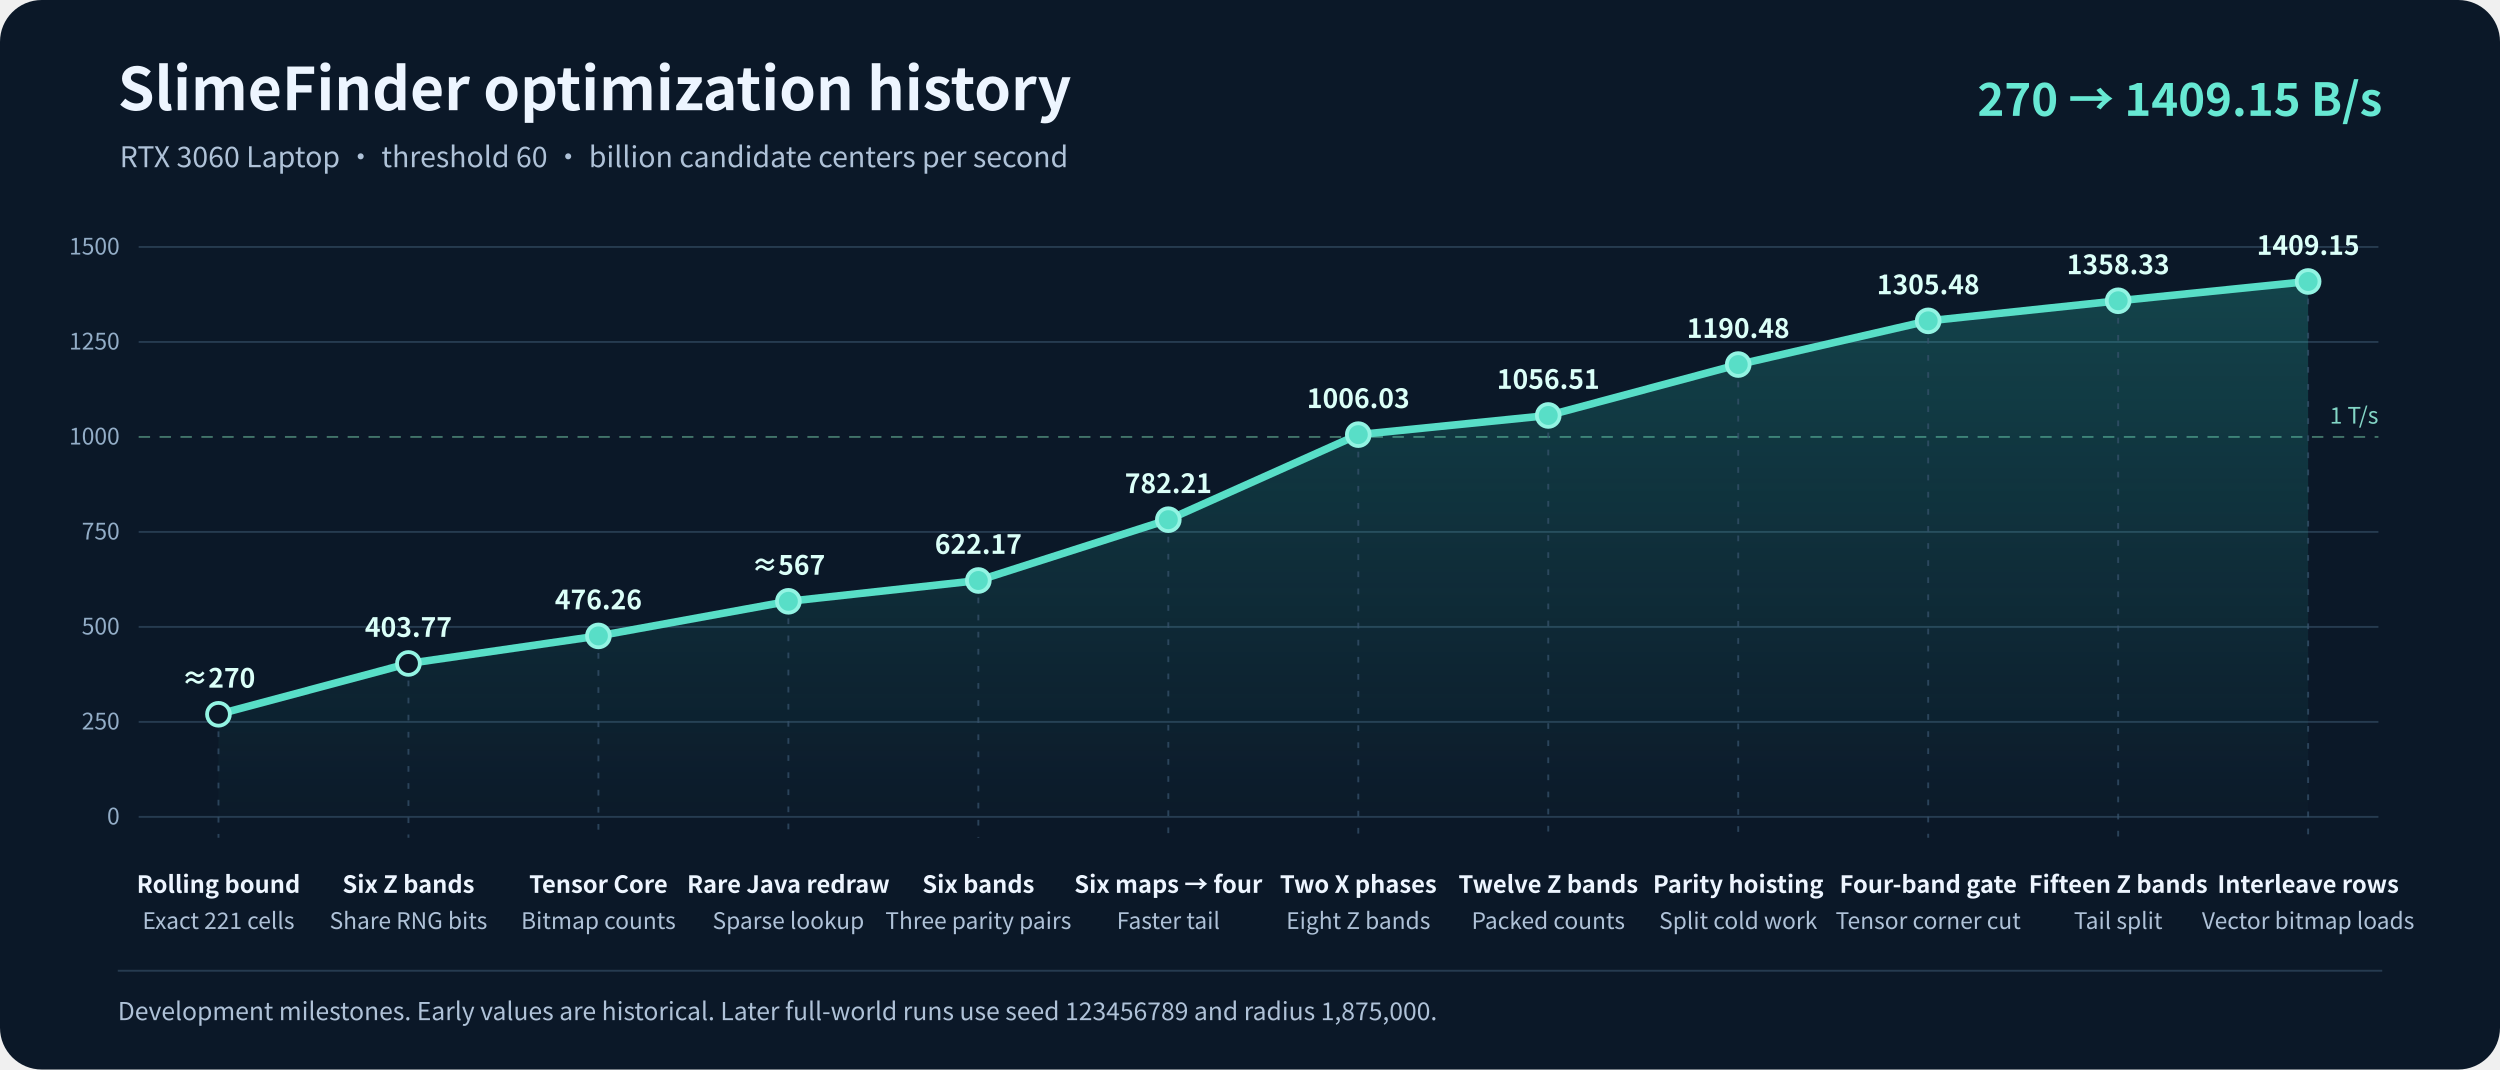
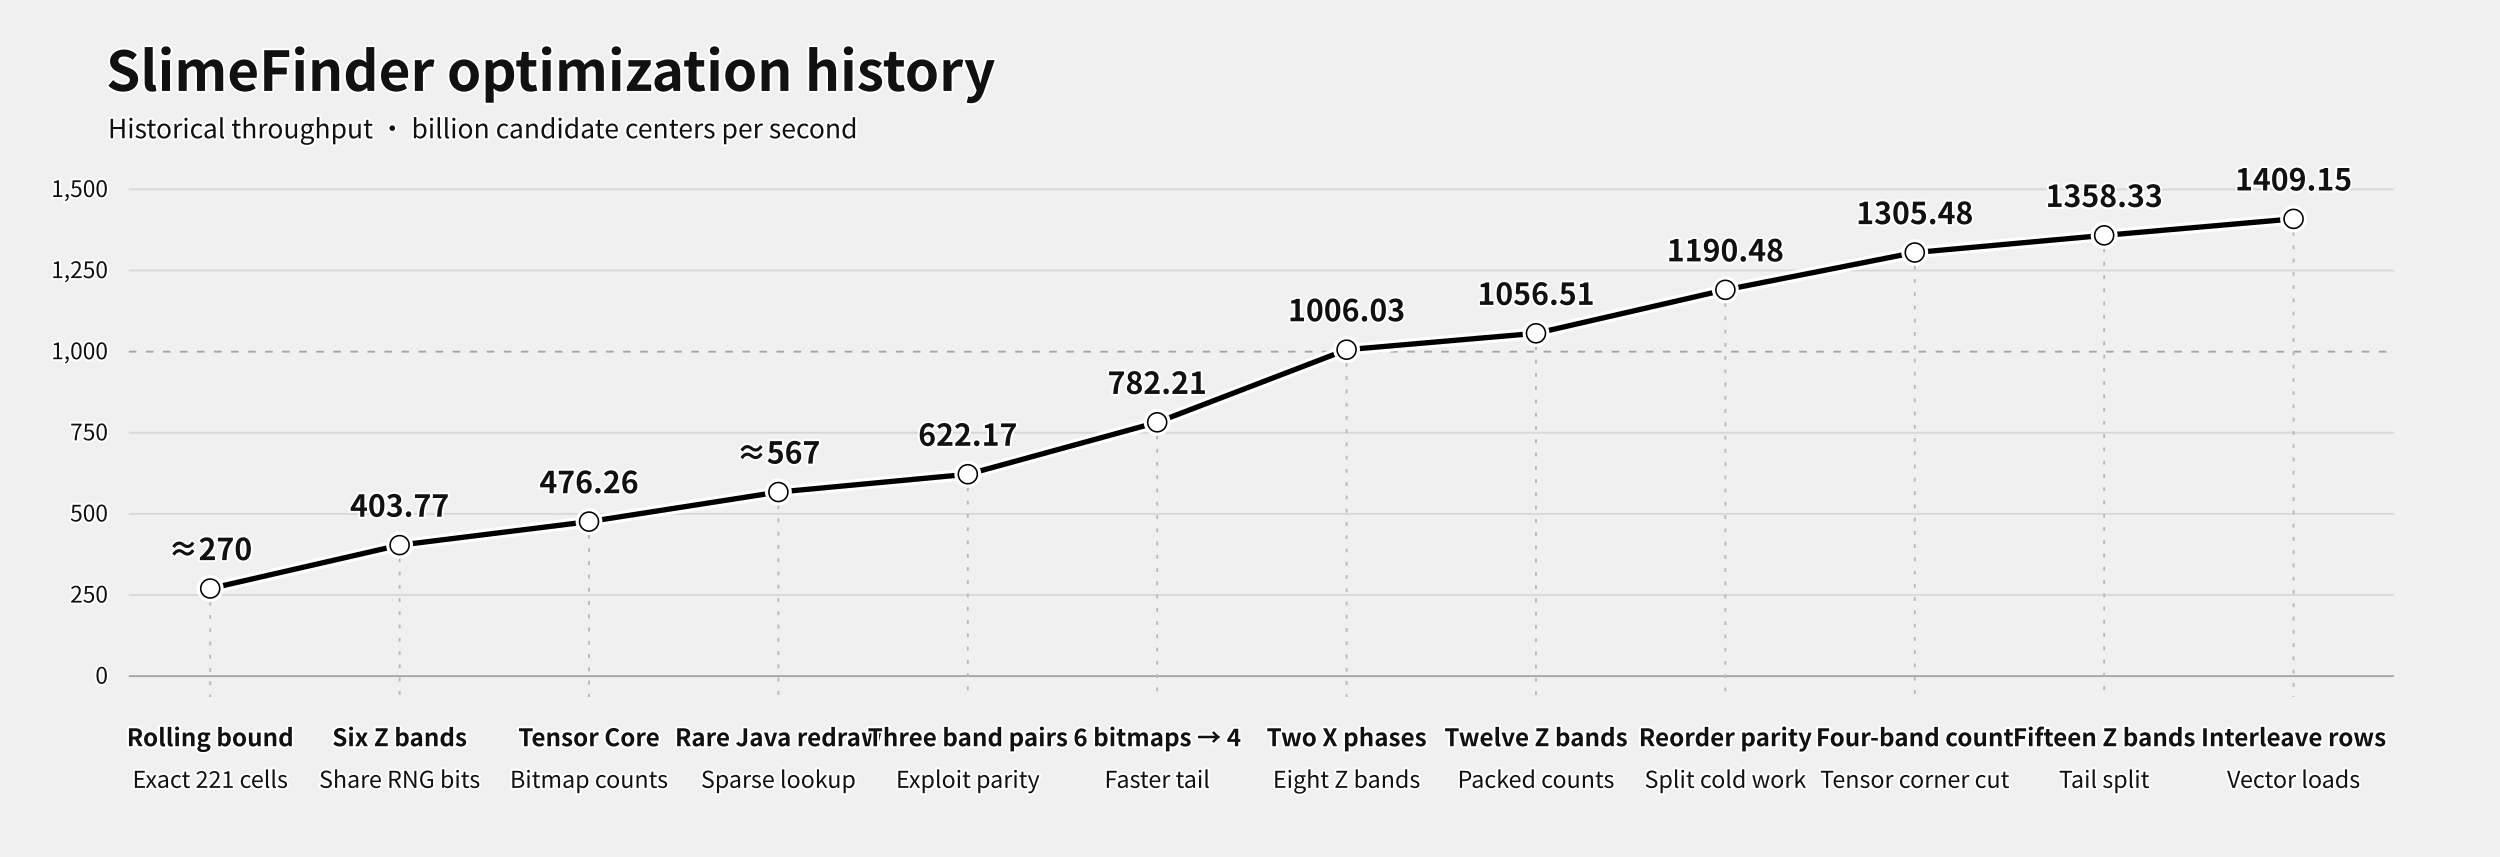
- <svg xmlns="http://www.w3.org/2000/svg" width="1316" height="563" viewBox="0 0 1316 563" role="img" aria-labelledby="title desc">
-   <defs>
-     <linearGradient id="area" x1="0" y1="0" x2="0" y2="1" gradientUnits="objectBoundingBox">
-       <stop offset="0%" stop-color="#2dd4bf" stop-opacity=".23" />
-       <stop offset="100%" stop-color="#2dd4bf" stop-opacity=".01" />
-     </linearGradient>
-   </defs>
-   <rect width="1316" height="563" rx="22" fill="#0b1828" />
-   <g font-family="Noto Sans CJK SC, Microsoft YaHei, Segoe UI, system-ui, sans-serif">
-     <text x="62" y="58" font-size="31" font-weight="700" fill="#edf5ff">SlimeFinder optimization history</text>
-     <text x="63" y="88" font-size="15" fill="#afc2d8">RTX 3060 Laptop · threshold 60 · billion candidate centers per second</text>
-     <text x="1254" y="61" text-anchor="end" font-size="24" font-weight="700" fill="#67e8d3">270 → 1409.15 B/s</text>
-     <path d="M73 430.0H1252" stroke="#263b50" />
-     <text x="63" y="434.0" text-anchor="end" font-size="12" fill="#93adc7">0</text>
-     <path d="M73 380.0H1252" stroke="#263b50" />
-     <text x="63" y="384.0" text-anchor="end" font-size="12" fill="#93adc7">250</text>
-     <path d="M73 330.0H1252" stroke="#263b50" />
-     <text x="63" y="334.0" text-anchor="end" font-size="12" fill="#93adc7">500</text>
-     <path d="M73 280.0H1252" stroke="#263b50" />
-     <text x="63" y="284.0" text-anchor="end" font-size="12" fill="#93adc7">750</text>
-     <path d="M73 230.0H1252" stroke="#427469" stroke-dasharray="6 5" />
-     <text x="63" y="234.0" text-anchor="end" font-size="12" fill="#93adc7">1000</text>
-     <path d="M73 180.0H1252" stroke="#263b50" />
-     <text x="63" y="184.0" text-anchor="end" font-size="12" fill="#93adc7">1250</text>
-     <path d="M73 130.0H1252" stroke="#263b50" />
-     <text x="63" y="134.0" text-anchor="end" font-size="12" fill="#93adc7">1500</text>
-     <text x="1252" y="223" text-anchor="end" font-size="12" fill="#83d6c6">1 T/s</text>
-     <polygon points="115,430 115,376.00 215,349.25 315,334.75 415,316.53 515,305.57 615,273.56 715,228.79 815,218.70 915,191.90 1015,168.90 1115,158.33 1215,148.17 1215,430" fill="url(#area)" />
-     <polyline points="115,376.00 215,349.25 315,334.75 415,316.53 515,305.57 615,273.56 715,228.79 815,218.70 915,191.90 1015,168.90 1115,158.33 1215,148.17" fill="none" stroke="#58dec7" stroke-width="4" stroke-linejoin="round" stroke-linecap="round" />
-     <path d="M115 385.00V441" stroke="#36516b" stroke-dasharray="3 6" opacity=".75" />
-     <circle cx="115" cy="376.00" r="6" fill="#0b1828" stroke="#93f4e3" stroke-width="2" />
-     <text x="115" y="362.00" fill="#dbfff8" font-size="14" font-weight="700" text-anchor="middle">≈270</text>
-     <text x="115" y="470" text-anchor="middle" fill="#edf5ff" font-size="12.5" font-weight="600">Rolling bound</text>
-     <text x="115" y="489" text-anchor="middle" fill="#afc2d8" font-size="12">Exact 221 cells</text>
-     <path d="M215 358.25V441" stroke="#36516b" stroke-dasharray="3 6" opacity=".75" />
-     <circle cx="215" cy="349.25" r="6" fill="#0b1828" stroke="#93f4e3" stroke-width="2" />
-     <text x="215" y="335.25" fill="#dbfff8" font-size="14" font-weight="700" text-anchor="middle">403.77</text>
-     <text x="215" y="470" text-anchor="middle" fill="#edf5ff" font-size="12.5" font-weight="600">Six Z bands</text>
-     <text x="215" y="489" text-anchor="middle" fill="#afc2d8" font-size="12">Share RNG bits</text>
-     <path d="M315 343.75V441" stroke="#36516b" stroke-dasharray="3 6" opacity=".75" />
-     <circle cx="315" cy="334.75" r="6" fill="#58dec7" stroke="#93f4e3" stroke-width="2" />
-     <text x="315" y="320.75" fill="#dbfff8" font-size="14" font-weight="700" text-anchor="middle">476.26</text>
-     <text x="315" y="470" text-anchor="middle" fill="#edf5ff" font-size="12.5" font-weight="600">Tensor Core</text>
-     <text x="315" y="489" text-anchor="middle" fill="#afc2d8" font-size="12">Bitmap counts</text>
-     <path d="M415 325.53V441" stroke="#36516b" stroke-dasharray="3 6" opacity=".75" />
-     <circle cx="415" cy="316.53" r="6" fill="#58dec7" stroke="#93f4e3" stroke-width="2" />
-     <text x="415" y="302.53" fill="#dbfff8" font-size="14" font-weight="700" text-anchor="middle">≈567</text>
-     <text x="415" y="470" text-anchor="middle" fill="#edf5ff" font-size="12.5" font-weight="600">Rare Java redraw</text>
-     <text x="415" y="489" text-anchor="middle" fill="#afc2d8" font-size="12">Sparse lookup</text>
-     <path d="M515 314.57V441" stroke="#36516b" stroke-dasharray="3 6" opacity=".75" />
-     <circle cx="515" cy="305.57" r="6" fill="#58dec7" stroke="#93f4e3" stroke-width="2" />
-     <text x="515" y="291.57" fill="#dbfff8" font-size="14" font-weight="700" text-anchor="middle">622.17</text>
-     <text x="515" y="470" text-anchor="middle" fill="#edf5ff" font-size="12.5" font-weight="600">Six bands</text>
-     <text x="515" y="489" text-anchor="middle" fill="#afc2d8" font-size="12">Three parity pairs</text>
-     <path d="M615 282.56V441" stroke="#36516b" stroke-dasharray="3 6" opacity=".75" />
-     <circle cx="615" cy="273.56" r="6" fill="#58dec7" stroke="#93f4e3" stroke-width="2" />
-     <text x="615" y="259.56" fill="#dbfff8" font-size="14" font-weight="700" text-anchor="middle">782.21</text>
-     <text x="615" y="470" text-anchor="middle" fill="#edf5ff" font-size="12.5" font-weight="600">Six maps → four</text>
-     <text x="615" y="489" text-anchor="middle" fill="#afc2d8" font-size="12">Faster tail</text>
-     <path d="M715 237.79V441" stroke="#36516b" stroke-dasharray="3 6" opacity=".75" />
-     <circle cx="715" cy="228.79" r="6" fill="#58dec7" stroke="#93f4e3" stroke-width="2" />
-     <text x="715" y="214.79" fill="#dbfff8" font-size="14" font-weight="700" text-anchor="middle">1006.03</text>
-     <text x="715" y="470" text-anchor="middle" fill="#edf5ff" font-size="12.5" font-weight="600">Two X phases</text>
-     <text x="715" y="489" text-anchor="middle" fill="#afc2d8" font-size="12">Eight Z bands</text>
-     <path d="M815 227.70V441" stroke="#36516b" stroke-dasharray="3 6" opacity=".75" />
-     <circle cx="815" cy="218.70" r="6" fill="#58dec7" stroke="#93f4e3" stroke-width="2" />
-     <text x="815" y="204.70" fill="#dbfff8" font-size="14" font-weight="700" text-anchor="middle">1056.51</text>
-     <text x="815" y="470" text-anchor="middle" fill="#edf5ff" font-size="12.5" font-weight="600">Twelve Z bands</text>
-     <text x="815" y="489" text-anchor="middle" fill="#afc2d8" font-size="12">Packed counts</text>
-     <path d="M915 200.90V441" stroke="#36516b" stroke-dasharray="3 6" opacity=".75" />
-     <circle cx="915" cy="191.90" r="6" fill="#58dec7" stroke="#93f4e3" stroke-width="2" />
-     <text x="915" y="177.90" fill="#dbfff8" font-size="14" font-weight="700" text-anchor="middle">1190.48</text>
-     <text x="915" y="470" text-anchor="middle" fill="#edf5ff" font-size="12.5" font-weight="600">Parity hoisting</text>
-     <text x="915" y="489" text-anchor="middle" fill="#afc2d8" font-size="12">Split cold work</text>
-     <path d="M1015 177.90V441" stroke="#36516b" stroke-dasharray="3 6" opacity=".75" />
-     <circle cx="1015" cy="168.90" r="6" fill="#58dec7" stroke="#93f4e3" stroke-width="2" />
-     <text x="1015" y="154.90" fill="#dbfff8" font-size="14" font-weight="700" text-anchor="middle">1305.48</text>
-     <text x="1015" y="470" text-anchor="middle" fill="#edf5ff" font-size="12.5" font-weight="600">Four-band gate</text>
-     <text x="1015" y="489" text-anchor="middle" fill="#afc2d8" font-size="12">Tensor corner cut</text>
-     <path d="M1115 167.33V441" stroke="#36516b" stroke-dasharray="3 6" opacity=".75" />
-     <circle cx="1115" cy="158.33" r="6" fill="#58dec7" stroke="#93f4e3" stroke-width="2" />
-     <text x="1115" y="144.33" fill="#dbfff8" font-size="14" font-weight="700" text-anchor="middle">1358.33</text>
-     <text x="1115" y="470" text-anchor="middle" fill="#edf5ff" font-size="12.5" font-weight="600">Fifteen Z bands</text>
-     <text x="1115" y="489" text-anchor="middle" fill="#afc2d8" font-size="12">Tail split</text>
-     <path d="M1215 157.17V441" stroke="#36516b" stroke-dasharray="3 6" opacity=".75" />
-     <circle cx="1215" cy="148.17" r="6" fill="#58dec7" stroke="#93f4e3" stroke-width="2" />
-     <text x="1215" y="134.17" fill="#dbfff8" font-size="14" font-weight="700" text-anchor="middle">1409.15</text>
-     <text x="1215" y="470" text-anchor="middle" fill="#edf5ff" font-size="12.5" font-weight="600">Interleave rows</text>
-     <text x="1215" y="489" text-anchor="middle" fill="#afc2d8" font-size="12">Vector bitmap loads</text>
-     <path d="M62 511H1254" stroke="#263b50" />
-     <text x="62" y="537" font-size="13" fill="#afc2d8">Development milestones. Early values are historical. Later full-world runs use seed 123456789 and radius 1,875,000.</text>
+ <svg xmlns="http://www.w3.org/2000/svg" width="1320" height="452" viewBox="0 0 1320 452" role="img" aria-labelledby="title desc">
+   <g font-family="Noto Sans CJK SC, Microsoft YaHei, Segoe UI, sans-serif" fill="#111" stroke="#fff" stroke-width="2.1" paint-order="stroke fill" stroke-linejoin="round">
+     <text x="56" y="48" font-size="29" font-weight="700">SlimeFinder optimization history</text>
+     <text x="57" y="73" font-size="14">Historical throughput · billion candidate centers per second</text>
+     <path d="M68 357.00H1264" stroke="#a5a5a5" stroke-width="1" />
+     <text x="57" y="361.00" text-anchor="end" font-size="12">0</text>
+     <path d="M68 314.17H1264" stroke="#d8d8d8" stroke-width="1" />
+     <text x="57" y="318.17" text-anchor="end" font-size="12">250</text>
+     <path d="M68 271.33H1264" stroke="#d8d8d8" stroke-width="1" />
+     <text x="57" y="275.33" text-anchor="end" font-size="12">500</text>
+     <path d="M68 228.50H1264" stroke="#d8d8d8" stroke-width="1" />
+     <text x="57" y="232.50" text-anchor="end" font-size="12">750</text>
+     <path d="M68 185.67H1264" stroke="#a5a5a5" stroke-width="1" stroke-dasharray="4 5" />
+     <text x="57" y="189.67" text-anchor="end" font-size="12">1,000</text>
+     <path d="M68 142.83H1264" stroke="#d8d8d8" stroke-width="1" />
+     <text x="57" y="146.83" text-anchor="end" font-size="12">1,250</text>
+     <path d="M68 100.00H1264" stroke="#d8d8d8" stroke-width="1" />
+     <text x="57" y="104.00" text-anchor="end" font-size="12">1,500</text>
+     <path d="M111 317.74V368" stroke="#b8b8b8" stroke-width="1" stroke-dasharray="2 5" />
+     <path d="M211 294.82V368" stroke="#b8b8b8" stroke-width="1" stroke-dasharray="2 5" />
+     <path d="M311 282.40V368" stroke="#b8b8b8" stroke-width="1" stroke-dasharray="2 5" />
+     <path d="M411 266.79V368" stroke="#b8b8b8" stroke-width="1" stroke-dasharray="2 5" />
+     <path d="M511 257.40V368" stroke="#b8b8b8" stroke-width="1" stroke-dasharray="2 5" />
+     <path d="M611 229.98V368" stroke="#b8b8b8" stroke-width="1" stroke-dasharray="2 5" />
+     <path d="M711 191.63V368" stroke="#b8b8b8" stroke-width="1" stroke-dasharray="2 5" />
+     <path d="M811 182.98V368" stroke="#b8b8b8" stroke-width="1" stroke-dasharray="2 5" />
+     <path d="M911 160.03V368" stroke="#b8b8b8" stroke-width="1" stroke-dasharray="2 5" />
+     <path d="M1011 140.33V368" stroke="#b8b8b8" stroke-width="1" stroke-dasharray="2 5" />
+     <path d="M1111 131.27V368" stroke="#b8b8b8" stroke-width="1" stroke-dasharray="2 5" />
+     <path d="M1211 122.57V368" stroke="#b8b8b8" stroke-width="1" stroke-dasharray="2 5" />
+     <polyline points="111,310.74 211,287.82 311,275.40 411,259.79 511,250.40 611,222.98 711,184.63 811,175.98 911,153.03 1011,133.33 1111,124.27 1211,115.57" fill="none" stroke="#fff" stroke-width="6" stroke-linejoin="round" stroke-linecap="round" />
+     <polyline points="111,310.74 211,287.82 311,275.40 411,259.79 511,250.40 611,222.98 711,184.63 811,175.98 911,153.03 1011,133.33 1111,124.27 1211,115.57" fill="none" stroke="#000" stroke-width="2.8" stroke-linejoin="round" stroke-linecap="round" />
+     <circle cx="111" cy="310.74" r="5.3" fill="#fff" stroke="#fff" stroke-width="3.6" />
+     <circle cx="111" cy="310.74" r="4.6" fill="#fff" stroke="#000" stroke-width="1.7" />
+     <text x="111" y="295.74" text-anchor="middle" font-size="16" font-weight="700">≈270</text>
+     <text x="111" y="394" text-anchor="middle" font-size="12.8" font-weight="700">Rolling bound</text>
+     <text x="111" y="416" text-anchor="middle" font-size="12.3">Exact 221 cells</text>
+     <circle cx="211" cy="287.82" r="5.3" fill="#fff" stroke="#fff" stroke-width="3.6" />
+     <circle cx="211" cy="287.82" r="4.6" fill="#fff" stroke="#000" stroke-width="1.7" />
+     <text x="211" y="272.82" text-anchor="middle" font-size="16" font-weight="700">403.77</text>
+     <text x="211" y="394" text-anchor="middle" font-size="12.8" font-weight="700">Six Z bands</text>
+     <text x="211" y="416" text-anchor="middle" font-size="12.3">Share RNG bits</text>
+     <circle cx="311" cy="275.40" r="5.3" fill="#fff" stroke="#fff" stroke-width="3.6" />
+     <circle cx="311" cy="275.40" r="4.6" fill="#fff" stroke="#000" stroke-width="1.7" />
+     <text x="311" y="260.40" text-anchor="middle" font-size="16" font-weight="700">476.26</text>
+     <text x="311" y="394" text-anchor="middle" font-size="12.8" font-weight="700">Tensor Core</text>
+     <text x="311" y="416" text-anchor="middle" font-size="12.3">Bitmap counts</text>
+     <circle cx="411" cy="259.79" r="5.3" fill="#fff" stroke="#fff" stroke-width="3.6" />
+     <circle cx="411" cy="259.79" r="4.6" fill="#fff" stroke="#000" stroke-width="1.7" />
+     <text x="411" y="244.79" text-anchor="middle" font-size="16" font-weight="700">≈567</text>
+     <text x="411" y="394" text-anchor="middle" font-size="12.8" font-weight="700">Rare Java redraw</text>
+     <text x="411" y="416" text-anchor="middle" font-size="12.3">Sparse lookup</text>
+     <circle cx="511" cy="250.40" r="5.3" fill="#fff" stroke="#fff" stroke-width="3.6" />
+     <circle cx="511" cy="250.40" r="4.6" fill="#fff" stroke="#000" stroke-width="1.7" />
+     <text x="511" y="235.40" text-anchor="middle" font-size="16" font-weight="700">622.17</text>
+     <text x="511" y="394" text-anchor="middle" font-size="12.8" font-weight="700">Three band pairs</text>
+     <text x="511" y="416" text-anchor="middle" font-size="12.3">Exploit parity</text>
+     <circle cx="611" cy="222.98" r="5.3" fill="#fff" stroke="#fff" stroke-width="3.6" />
+     <circle cx="611" cy="222.98" r="4.6" fill="#fff" stroke="#000" stroke-width="1.7" />
+     <text x="611" y="207.98" text-anchor="middle" font-size="16" font-weight="700">782.21</text>
+     <text x="611" y="394" text-anchor="middle" font-size="12.8" font-weight="700">6 bitmaps → 4</text>
+     <text x="611" y="416" text-anchor="middle" font-size="12.3">Faster tail</text>
+     <circle cx="711" cy="184.63" r="5.3" fill="#fff" stroke="#fff" stroke-width="3.6" />
+     <circle cx="711" cy="184.63" r="4.6" fill="#fff" stroke="#000" stroke-width="1.7" />
+     <text x="711" y="169.63" text-anchor="middle" font-size="16" font-weight="700">1006.03</text>
+     <text x="711" y="394" text-anchor="middle" font-size="12.8" font-weight="700">Two X phases</text>
+     <text x="711" y="416" text-anchor="middle" font-size="12.3">Eight Z bands</text>
+     <circle cx="811" cy="175.98" r="5.3" fill="#fff" stroke="#fff" stroke-width="3.6" />
+     <circle cx="811" cy="175.98" r="4.6" fill="#fff" stroke="#000" stroke-width="1.7" />
+     <text x="811" y="160.98" text-anchor="middle" font-size="16" font-weight="700">1056.51</text>
+     <text x="811" y="394" text-anchor="middle" font-size="12.8" font-weight="700">Twelve Z bands</text>
+     <text x="811" y="416" text-anchor="middle" font-size="12.3">Packed counts</text>
+     <circle cx="911" cy="153.03" r="5.3" fill="#fff" stroke="#fff" stroke-width="3.6" />
+     <circle cx="911" cy="153.03" r="4.6" fill="#fff" stroke="#000" stroke-width="1.7" />
+     <text x="911" y="138.03" text-anchor="middle" font-size="16" font-weight="700">1190.48</text>
+     <text x="911" y="394" text-anchor="middle" font-size="12.8" font-weight="700">Reorder parity</text>
+     <text x="911" y="416" text-anchor="middle" font-size="12.3">Split cold work</text>
+     <circle cx="1011" cy="133.33" r="5.3" fill="#fff" stroke="#fff" stroke-width="3.6" />
+     <circle cx="1011" cy="133.33" r="4.6" fill="#fff" stroke="#000" stroke-width="1.7" />
+     <text x="1011" y="118.33" text-anchor="middle" font-size="16" font-weight="700">1305.48</text>
+     <text x="1011" y="394" text-anchor="middle" font-size="12.8" font-weight="700">Four-band count</text>
+     <text x="1011" y="416" text-anchor="middle" font-size="12.3">Tensor corner cut</text>
+     <circle cx="1111" cy="124.27" r="5.3" fill="#fff" stroke="#fff" stroke-width="3.6" />
+     <circle cx="1111" cy="124.27" r="4.6" fill="#fff" stroke="#000" stroke-width="1.7" />
+     <text x="1111" y="109.27" text-anchor="middle" font-size="16" font-weight="700">1358.33</text>
+     <text x="1111" y="394" text-anchor="middle" font-size="12.8" font-weight="700">Fifteen Z bands</text>
+     <text x="1111" y="416" text-anchor="middle" font-size="12.3">Tail split</text>
+     <circle cx="1211" cy="115.57" r="5.3" fill="#fff" stroke="#fff" stroke-width="3.6" />
+     <circle cx="1211" cy="115.57" r="4.6" fill="#fff" stroke="#000" stroke-width="1.7" />
+     <text x="1211" y="100.57" text-anchor="middle" font-size="16" font-weight="700">1409.15</text>
+     <text x="1211" y="394" text-anchor="middle" font-size="12.8" font-weight="700">Interleave rows</text>
+     <text x="1211" y="416" text-anchor="middle" font-size="12.3">Vector loads</text>
  </g>
</svg>
